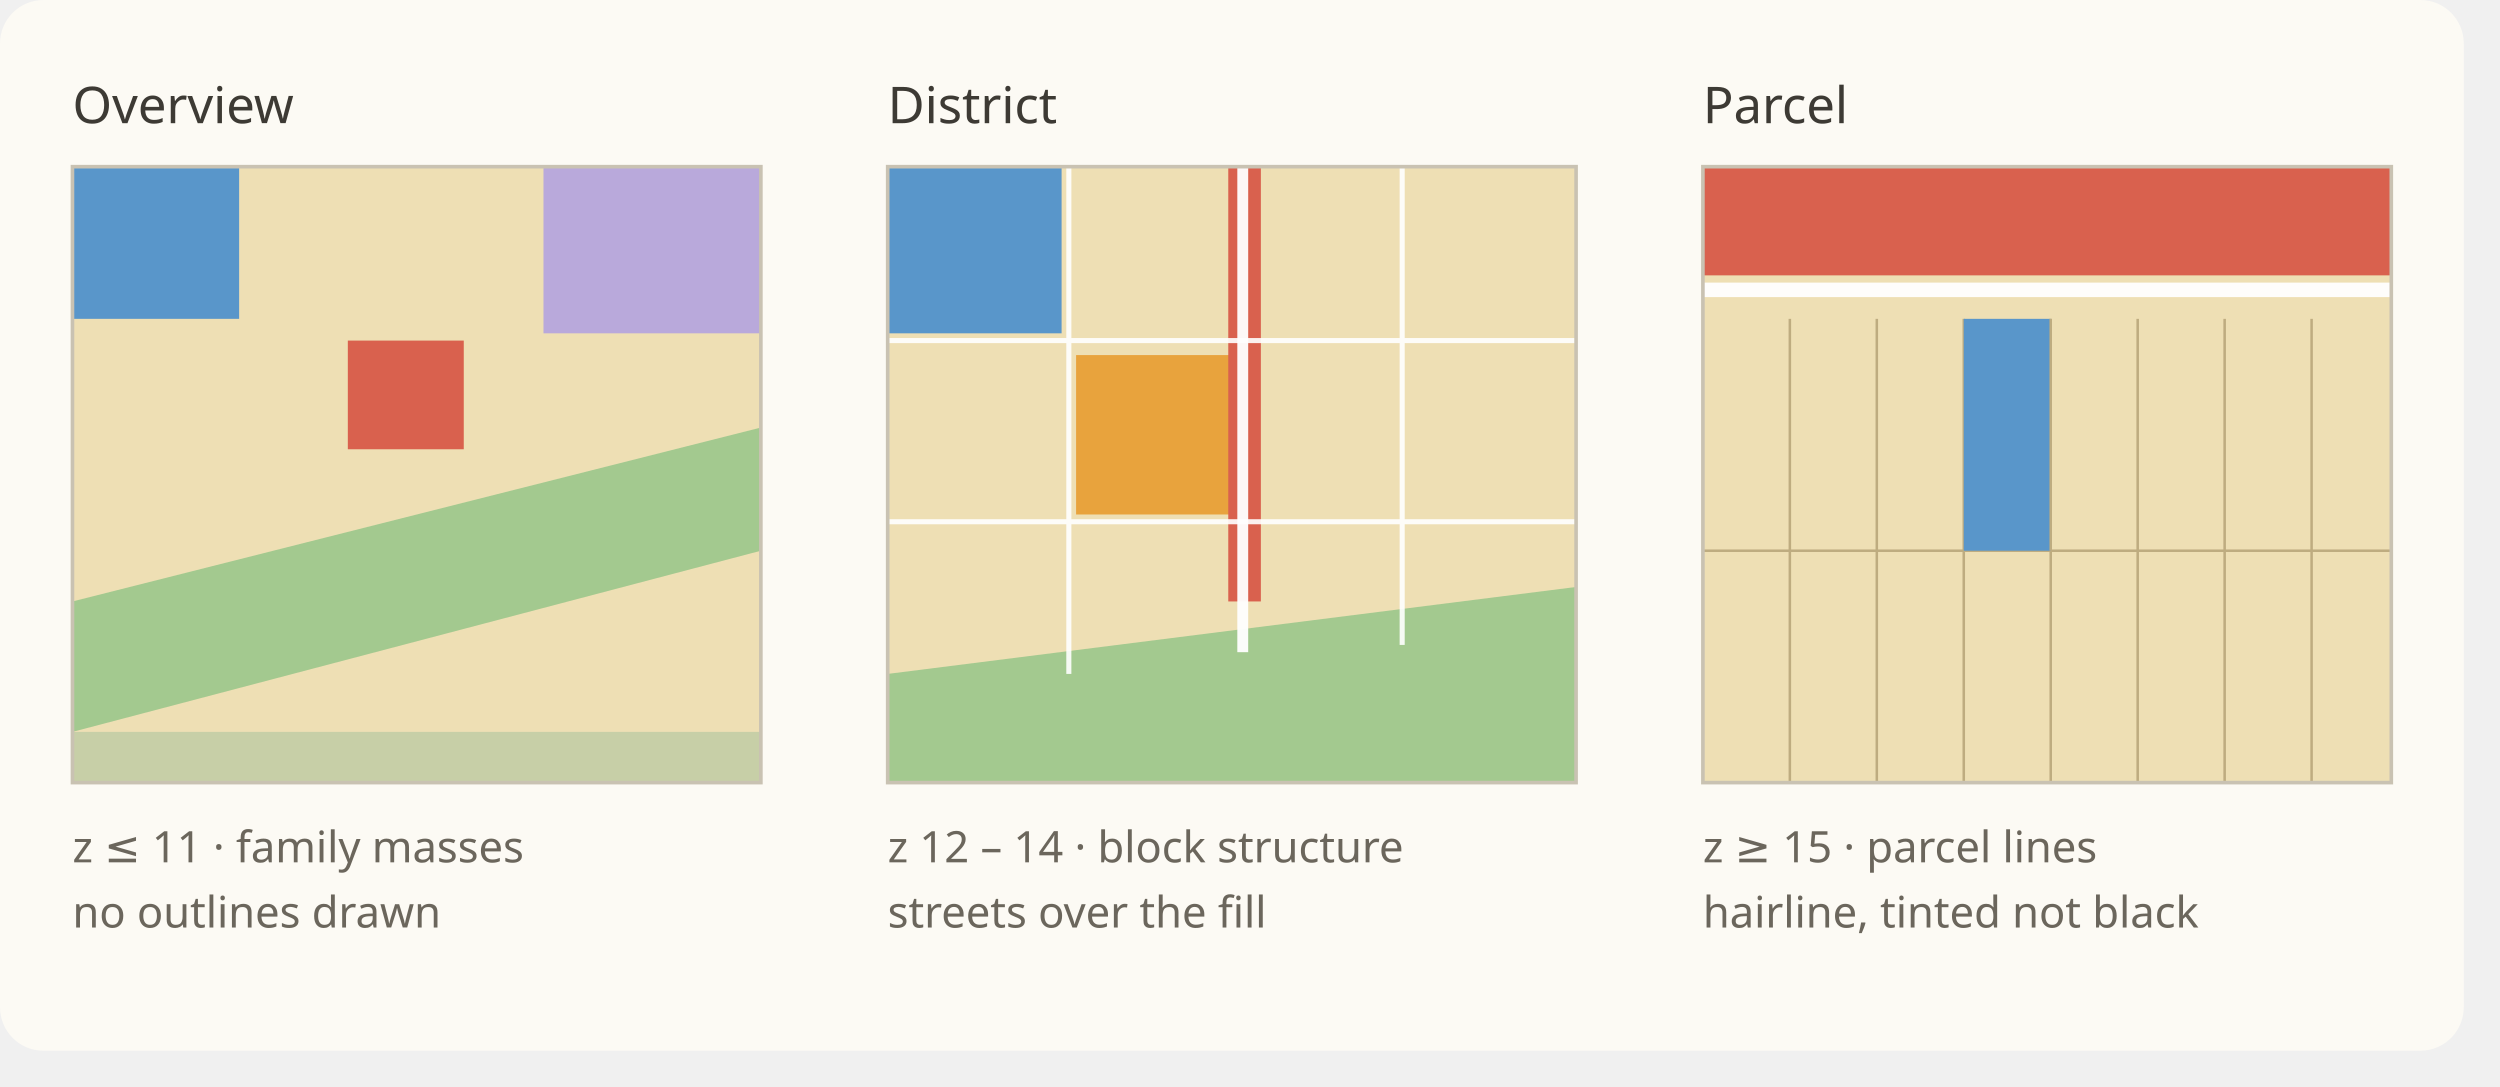
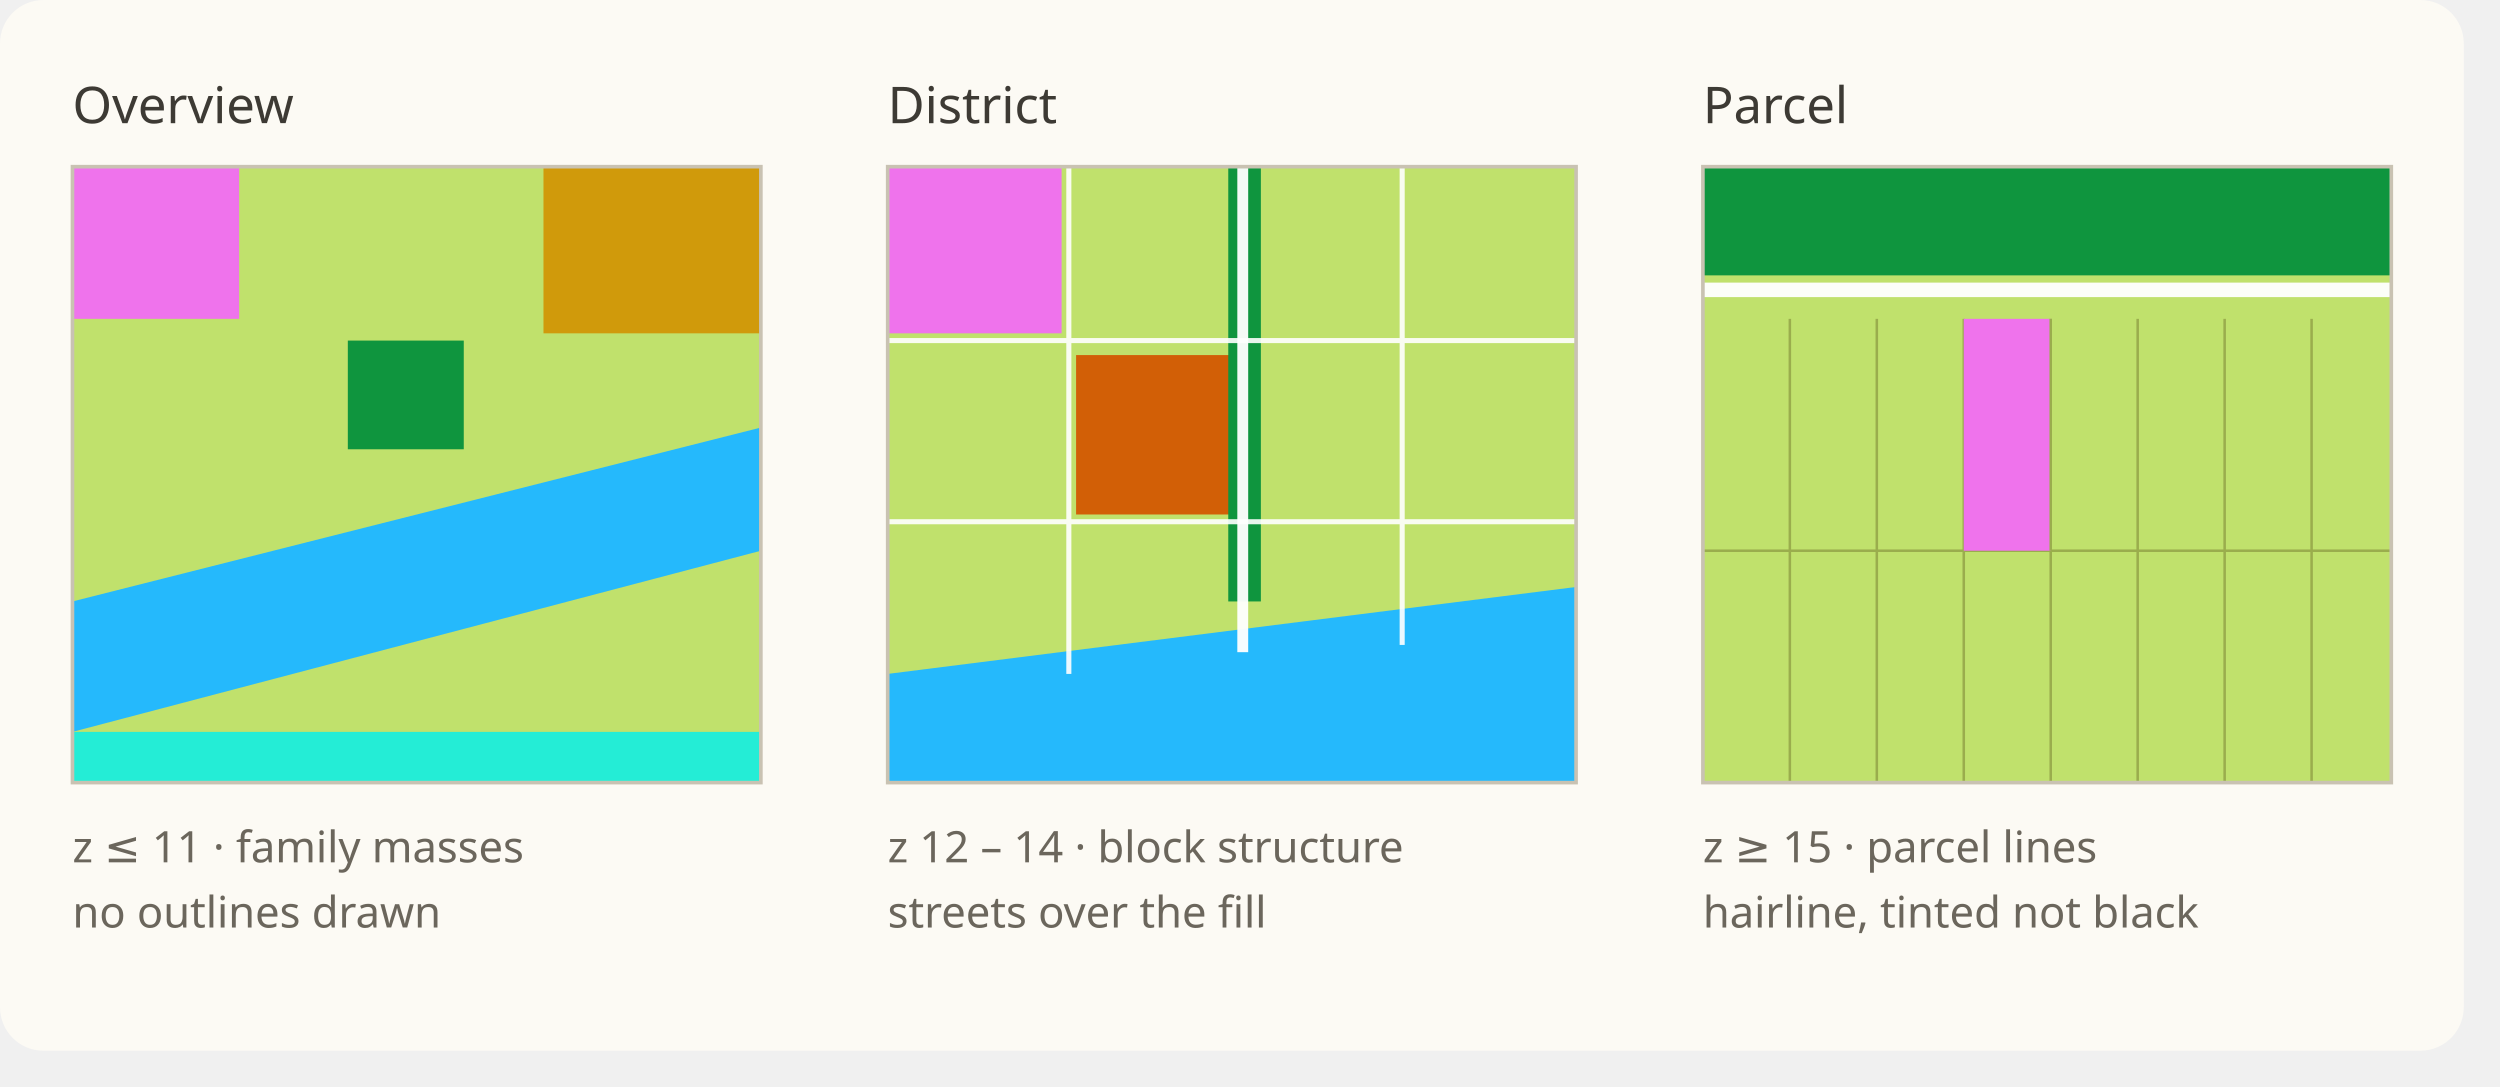
<svg xmlns="http://www.w3.org/2000/svg" width="100%" viewBox="0 0 690 300" role="img" style="">
  <rect x="0" y="0" width="680" height="290" rx="12" fill="#fcfaf4" style="fill:rgb(252, 250, 244);stroke:none;color:rgb(11, 11, 11);stroke-width:1px;stroke-linecap:butt;stroke-linejoin:miter;opacity:1;font-family:&quot;Anthropic Sans&quot;, -apple-system, &quot;system-ui&quot;, &quot;Segoe UI&quot;, sans-serif;font-size:16px;font-weight:400;text-anchor:start;dominant-baseline:auto" />
  <g font-family="system-ui, sans-serif" fill="#3d3a34" style="fill:rgb(61, 58, 52);stroke:none;color:rgb(11, 11, 11);stroke-width:1px;stroke-linecap:butt;stroke-linejoin:miter;opacity:1;font-family:system-ui, sans-serif;font-size:16px;font-weight:400;text-anchor:start;dominant-baseline:auto">
    <text x="20" y="34" font-size="14" font-weight="500" style="fill:rgb(61, 58, 52);stroke:none;color:rgb(11, 11, 11);stroke-width:1px;stroke-linecap:butt;stroke-linejoin:miter;opacity:1;font-family:system-ui, sans-serif;font-size:14px;font-weight:500;text-anchor:start;dominant-baseline:auto">Overview</text>
    <text x="245" y="34" font-size="14" font-weight="500" style="fill:rgb(61, 58, 52);stroke:none;color:rgb(11, 11, 11);stroke-width:1px;stroke-linecap:butt;stroke-linejoin:miter;opacity:1;font-family:system-ui, sans-serif;font-size:14px;font-weight:500;text-anchor:start;dominant-baseline:auto">District</text>
    <text x="470" y="34" font-size="14" font-weight="500" style="fill:rgb(61, 58, 52);stroke:none;color:rgb(11, 11, 11);stroke-width:1px;stroke-linecap:butt;stroke-linejoin:miter;opacity:1;font-family:system-ui, sans-serif;font-size:14px;font-weight:500;text-anchor:start;dominant-baseline:auto">Parcel</text>
  </g>
-   <rect x="20" y="46" width="190" height="170" fill="#eedfb4" style="fill:rgb(238, 223, 180);stroke:none;color:rgb(11, 11, 11);stroke-width:1px;stroke-linecap:butt;stroke-linejoin:miter;opacity:1;font-family:&quot;Anthropic Sans&quot;, -apple-system, &quot;system-ui&quot;, &quot;Segoe UI&quot;, sans-serif;font-size:16px;font-weight:400;text-anchor:start;dominant-baseline:auto" />
-   <rect x="20" y="46" width="46" height="42" fill="#5996ca" style="fill:rgb(89, 150, 202);stroke:none;color:rgb(11, 11, 11);stroke-width:1px;stroke-linecap:butt;stroke-linejoin:miter;opacity:1;font-family:&quot;Anthropic Sans&quot;, -apple-system, &quot;system-ui&quot;, &quot;Segoe UI&quot;, sans-serif;font-size:16px;font-weight:400;text-anchor:start;dominant-baseline:auto" />
-   <rect x="150" y="46" width="60" height="46" fill="#b9a9db" style="fill:rgb(185, 169, 219);stroke:none;color:rgb(11, 11, 11);stroke-width:1px;stroke-linecap:butt;stroke-linejoin:miter;opacity:1;font-family:&quot;Anthropic Sans&quot;, -apple-system, &quot;system-ui&quot;, &quot;Segoe UI&quot;, sans-serif;font-size:16px;font-weight:400;text-anchor:start;dominant-baseline:auto" />
-   <rect x="96" y="94" width="32" height="30" fill="#d9614e" style="fill:rgb(217, 97, 78);stroke:none;color:rgb(11, 11, 11);stroke-width:1px;stroke-linecap:butt;stroke-linejoin:miter;opacity:1;font-family:&quot;Anthropic Sans&quot;, -apple-system, &quot;system-ui&quot;, &quot;Segoe UI&quot;, sans-serif;font-size:16px;font-weight:400;text-anchor:start;dominant-baseline:auto" />
-   <path d="M20 166L210 118L210 152L20 202Z" fill="#a3c98f" style="fill:rgb(163, 201, 143);stroke:none;color:rgb(11, 11, 11);stroke-width:1px;stroke-linecap:butt;stroke-linejoin:miter;opacity:1;font-family:&quot;Anthropic Sans&quot;, -apple-system, &quot;system-ui&quot;, &quot;Segoe UI&quot;, sans-serif;font-size:16px;font-weight:400;text-anchor:start;dominant-baseline:auto" />
-   <rect x="20" y="202" width="190" height="14" fill="#c7cfa7" style="fill:rgb(199, 207, 167);stroke:none;color:rgb(11, 11, 11);stroke-width:1px;stroke-linecap:butt;stroke-linejoin:miter;opacity:1;font-family:&quot;Anthropic Sans&quot;, -apple-system, &quot;system-ui&quot;, &quot;Segoe UI&quot;, sans-serif;font-size:16px;font-weight:400;text-anchor:start;dominant-baseline:auto" />
+   <rect x="20" y="46" width="190" height="170" fill="#c0e16c" style="fill:rgb(192, 225, 108);stroke:none;color:rgb(11, 11, 11);stroke-width:1px;stroke-linecap:butt;stroke-linejoin:miter;opacity:1;font-family:&quot;Anthropic Sans&quot;, -apple-system, &quot;system-ui&quot;, &quot;Segoe UI&quot;, sans-serif;font-size:16px;font-weight:400;text-anchor:start;dominant-baseline:auto" />
+   <rect x="20" y="46" width="46" height="42" fill="#ef73ec" style="fill:rgb(239, 115, 236);stroke:none;color:rgb(11, 11, 11);stroke-width:1px;stroke-linecap:butt;stroke-linejoin:miter;opacity:1;font-family:&quot;Anthropic Sans&quot;, -apple-system, &quot;system-ui&quot;, &quot;Segoe UI&quot;, sans-serif;font-size:16px;font-weight:400;text-anchor:start;dominant-baseline:auto" />
+   <rect x="150" y="46" width="60" height="46" fill="#d09a0b" style="fill:rgb(208, 154, 11);stroke:none;color:rgb(11, 11, 11);stroke-width:1px;stroke-linecap:butt;stroke-linejoin:miter;opacity:1;font-family:&quot;Anthropic Sans&quot;, -apple-system, &quot;system-ui&quot;, &quot;Segoe UI&quot;, sans-serif;font-size:16px;font-weight:400;text-anchor:start;dominant-baseline:auto" />
+   <rect x="96" y="94" width="32" height="30" fill="#0f953e" style="fill:rgb(15, 149, 62);stroke:none;color:rgb(11, 11, 11);stroke-width:1px;stroke-linecap:butt;stroke-linejoin:miter;opacity:1;font-family:&quot;Anthropic Sans&quot;, -apple-system, &quot;system-ui&quot;, &quot;Segoe UI&quot;, sans-serif;font-size:16px;font-weight:400;text-anchor:start;dominant-baseline:auto" />
+   <path d="M20 166L210 118L210 152L20 202Z" fill="#25b9fc" style="fill:rgb(37, 185, 252);stroke:none;color:rgb(11, 11, 11);stroke-width:1px;stroke-linecap:butt;stroke-linejoin:miter;opacity:1;font-family:&quot;Anthropic Sans&quot;, -apple-system, &quot;system-ui&quot;, &quot;Segoe UI&quot;, sans-serif;font-size:16px;font-weight:400;text-anchor:start;dominant-baseline:auto" />
+   <rect x="20" y="202" width="190" height="14" fill="#24edd6" style="fill:rgb(36, 237, 214);stroke:none;color:rgb(11, 11, 11);stroke-width:1px;stroke-linecap:butt;stroke-linejoin:miter;opacity:1;font-family:&quot;Anthropic Sans&quot;, -apple-system, &quot;system-ui&quot;, &quot;Segoe UI&quot;, sans-serif;font-size:16px;font-weight:400;text-anchor:start;dominant-baseline:auto" />
  <rect x="20" y="46" width="190" height="170" fill="none" stroke="#c9c2b2" stroke-width="1" style="fill:none;stroke:rgb(201, 194, 178);color:rgb(11, 11, 11);stroke-width:1px;stroke-linecap:butt;stroke-linejoin:miter;opacity:1;font-family:&quot;Anthropic Sans&quot;, -apple-system, &quot;system-ui&quot;, &quot;Segoe UI&quot;, sans-serif;font-size:16px;font-weight:400;text-anchor:start;dominant-baseline:auto" />
-   <rect x="245" y="46" width="190" height="170" fill="#eedfb4" style="fill:rgb(238, 223, 180);stroke:none;color:rgb(11, 11, 11);stroke-width:1px;stroke-linecap:butt;stroke-linejoin:miter;opacity:1;font-family:&quot;Anthropic Sans&quot;, -apple-system, &quot;system-ui&quot;, &quot;Segoe UI&quot;, sans-serif;font-size:16px;font-weight:400;text-anchor:start;dominant-baseline:auto" />
-   <rect x="245" y="46" width="48" height="46" fill="#5996ca" style="fill:rgb(89, 150, 202);stroke:none;color:rgb(11, 11, 11);stroke-width:1px;stroke-linecap:butt;stroke-linejoin:miter;opacity:1;font-family:&quot;Anthropic Sans&quot;, -apple-system, &quot;system-ui&quot;, &quot;Segoe UI&quot;, sans-serif;font-size:16px;font-weight:400;text-anchor:start;dominant-baseline:auto" />
-   <rect x="297" y="98" width="46" height="44" fill="#e8a33d" style="fill:rgb(232, 163, 61);stroke:none;color:rgb(11, 11, 11);stroke-width:1px;stroke-linecap:butt;stroke-linejoin:miter;opacity:1;font-family:&quot;Anthropic Sans&quot;, -apple-system, &quot;system-ui&quot;, &quot;Segoe UI&quot;, sans-serif;font-size:16px;font-weight:400;text-anchor:start;dominant-baseline:auto" />
-   <rect x="339" y="46" width="9" height="120" fill="#d9614e" style="fill:rgb(217, 97, 78);stroke:none;color:rgb(11, 11, 11);stroke-width:1px;stroke-linecap:butt;stroke-linejoin:miter;opacity:1;font-family:&quot;Anthropic Sans&quot;, -apple-system, &quot;system-ui&quot;, &quot;Segoe UI&quot;, sans-serif;font-size:16px;font-weight:400;text-anchor:start;dominant-baseline:auto" />
-   <path d="M245 186L435 162L435 216L245 216Z" fill="#a3c98f" style="fill:rgb(163, 201, 143);stroke:none;color:rgb(11, 11, 11);stroke-width:1px;stroke-linecap:butt;stroke-linejoin:miter;opacity:1;font-family:&quot;Anthropic Sans&quot;, -apple-system, &quot;system-ui&quot;, &quot;Segoe UI&quot;, sans-serif;font-size:16px;font-weight:400;text-anchor:start;dominant-baseline:auto" />
+   <rect x="245" y="46" width="190" height="170" fill="#c0e16c" style="fill:rgb(192, 225, 108);stroke:none;color:rgb(11, 11, 11);stroke-width:1px;stroke-linecap:butt;stroke-linejoin:miter;opacity:1;font-family:&quot;Anthropic Sans&quot;, -apple-system, &quot;system-ui&quot;, &quot;Segoe UI&quot;, sans-serif;font-size:16px;font-weight:400;text-anchor:start;dominant-baseline:auto" />
+   <rect x="245" y="46" width="48" height="46" fill="#ef73ec" style="fill:rgb(239, 115, 236);stroke:none;color:rgb(11, 11, 11);stroke-width:1px;stroke-linecap:butt;stroke-linejoin:miter;opacity:1;font-family:&quot;Anthropic Sans&quot;, -apple-system, &quot;system-ui&quot;, &quot;Segoe UI&quot;, sans-serif;font-size:16px;font-weight:400;text-anchor:start;dominant-baseline:auto" />
+   <rect x="297" y="98" width="46" height="44" fill="#d25f06" style="fill:rgb(210, 95, 6);stroke:none;color:rgb(11, 11, 11);stroke-width:1px;stroke-linecap:butt;stroke-linejoin:miter;opacity:1;font-family:&quot;Anthropic Sans&quot;, -apple-system, &quot;system-ui&quot;, &quot;Segoe UI&quot;, sans-serif;font-size:16px;font-weight:400;text-anchor:start;dominant-baseline:auto" />
+   <rect x="339" y="46" width="9" height="120" fill="#0f953e" style="fill:rgb(15, 149, 62);stroke:none;color:rgb(11, 11, 11);stroke-width:1px;stroke-linecap:butt;stroke-linejoin:miter;opacity:1;font-family:&quot;Anthropic Sans&quot;, -apple-system, &quot;system-ui&quot;, &quot;Segoe UI&quot;, sans-serif;font-size:16px;font-weight:400;text-anchor:start;dominant-baseline:auto" />
+   <path d="M245 186L435 162L435 216L245 216Z" fill="#25b9fc" style="fill:rgb(37, 185, 252);stroke:none;color:rgb(11, 11, 11);stroke-width:1px;stroke-linecap:butt;stroke-linejoin:miter;opacity:1;font-family:&quot;Anthropic Sans&quot;, -apple-system, &quot;system-ui&quot;, &quot;Segoe UI&quot;, sans-serif;font-size:16px;font-weight:400;text-anchor:start;dominant-baseline:auto" />
  <g stroke="#ffffff" stroke-width="1.4" opacity="0.9" fill="none" style="fill:none;stroke:rgb(255, 255, 255);color:rgb(11, 11, 11);stroke-width:1.4px;stroke-linecap:butt;stroke-linejoin:miter;opacity:0.9;font-family:&quot;Anthropic Sans&quot;, -apple-system, &quot;system-ui&quot;, &quot;Segoe UI&quot;, sans-serif;font-size:16px;font-weight:400;text-anchor:start;dominant-baseline:auto">
    <path d="M295 46V186M387 46V178M245 94H435M245 144H435" style="fill:none;stroke:rgb(255, 255, 255);color:rgb(11, 11, 11);stroke-width:1.4px;stroke-linecap:butt;stroke-linejoin:miter;opacity:1;font-family:&quot;Anthropic Sans&quot;, -apple-system, &quot;system-ui&quot;, &quot;Segoe UI&quot;, sans-serif;font-size:16px;font-weight:400;text-anchor:start;dominant-baseline:auto" />
  </g>
  <g stroke="#ffffff" stroke-width="3" opacity="0.95" fill="none" style="fill:none;stroke:rgb(255, 255, 255);color:rgb(11, 11, 11);stroke-width:3px;stroke-linecap:butt;stroke-linejoin:miter;opacity:0.95;font-family:&quot;Anthropic Sans&quot;, -apple-system, &quot;system-ui&quot;, &quot;Segoe UI&quot;, sans-serif;font-size:16px;font-weight:400;text-anchor:start;dominant-baseline:auto">
    <path d="M343 46V180" style="fill:none;stroke:rgb(255, 255, 255);color:rgb(11, 11, 11);stroke-width:3px;stroke-linecap:butt;stroke-linejoin:miter;opacity:1;font-family:&quot;Anthropic Sans&quot;, -apple-system, &quot;system-ui&quot;, &quot;Segoe UI&quot;, sans-serif;font-size:16px;font-weight:400;text-anchor:start;dominant-baseline:auto" />
  </g>
  <rect x="245" y="46" width="190" height="170" fill="none" stroke="#c9c2b2" stroke-width="1" style="fill:none;stroke:rgb(201, 194, 178);color:rgb(11, 11, 11);stroke-width:1px;stroke-linecap:butt;stroke-linejoin:miter;opacity:1;font-family:&quot;Anthropic Sans&quot;, -apple-system, &quot;system-ui&quot;, &quot;Segoe UI&quot;, sans-serif;font-size:16px;font-weight:400;text-anchor:start;dominant-baseline:auto" />
-   <rect x="470" y="46" width="190" height="170" fill="#eedfb4" style="fill:rgb(238, 223, 180);stroke:none;color:rgb(11, 11, 11);stroke-width:1px;stroke-linecap:butt;stroke-linejoin:miter;opacity:1;font-family:&quot;Anthropic Sans&quot;, -apple-system, &quot;system-ui&quot;, &quot;Segoe UI&quot;, sans-serif;font-size:16px;font-weight:400;text-anchor:start;dominant-baseline:auto" />
-   <rect x="470" y="46" width="190" height="30" fill="#d9614e" style="fill:rgb(217, 97, 78);stroke:none;color:rgb(11, 11, 11);stroke-width:1px;stroke-linecap:butt;stroke-linejoin:miter;opacity:1;font-family:&quot;Anthropic Sans&quot;, -apple-system, &quot;system-ui&quot;, &quot;Segoe UI&quot;, sans-serif;font-size:16px;font-weight:400;text-anchor:start;dominant-baseline:auto" />
+   <rect x="470" y="46" width="190" height="170" fill="#c0e16c" style="fill:rgb(192, 225, 108);stroke:none;color:rgb(11, 11, 11);stroke-width:1px;stroke-linecap:butt;stroke-linejoin:miter;opacity:1;font-family:&quot;Anthropic Sans&quot;, -apple-system, &quot;system-ui&quot;, &quot;Segoe UI&quot;, sans-serif;font-size:16px;font-weight:400;text-anchor:start;dominant-baseline:auto" />
+   <rect x="470" y="46" width="190" height="30" fill="#0f953e" style="fill:rgb(15, 149, 62);stroke:none;color:rgb(11, 11, 11);stroke-width:1px;stroke-linecap:butt;stroke-linejoin:miter;opacity:1;font-family:&quot;Anthropic Sans&quot;, -apple-system, &quot;system-ui&quot;, &quot;Segoe UI&quot;, sans-serif;font-size:16px;font-weight:400;text-anchor:start;dominant-baseline:auto" />
  <g stroke="#c8b municipal" stroke-width="0" style="fill:rgb(0, 0, 0);stroke:none;color:rgb(11, 11, 11);stroke-width:0px;stroke-linecap:butt;stroke-linejoin:miter;opacity:1;font-family:&quot;Anthropic Sans&quot;, -apple-system, &quot;system-ui&quot;, &quot;Segoe UI&quot;, sans-serif;font-size:16px;font-weight:400;text-anchor:start;dominant-baseline:auto" />
-   <g stroke="#beac80" stroke-width="0.7" fill="none" style="fill:none;stroke:rgb(190, 172, 128);color:rgb(11, 11, 11);stroke-width:0.7px;stroke-linecap:butt;stroke-linejoin:miter;opacity:1;font-family:&quot;Anthropic Sans&quot;, -apple-system, &quot;system-ui&quot;, &quot;Segoe UI&quot;, sans-serif;font-size:16px;font-weight:400;text-anchor:start;dominant-baseline:auto">
-     <path d="M494 88V216M518 88V216M542 88V216M566 88V216M590 88V216M614 88V216M638 88V216M470 152H660" style="fill:none;stroke:rgb(190, 172, 128);color:rgb(11, 11, 11);stroke-width:0.7px;stroke-linecap:butt;stroke-linejoin:miter;opacity:1;font-family:&quot;Anthropic Sans&quot;, -apple-system, &quot;system-ui&quot;, &quot;Segoe UI&quot;, sans-serif;font-size:16px;font-weight:400;text-anchor:start;dominant-baseline:auto" />
+   <g stroke="#9aad4d" stroke-width="0.7" fill="none" style="fill:none;stroke:rgb(154, 173, 77);color:rgb(11, 11, 11);stroke-width:0.7px;stroke-linecap:butt;stroke-linejoin:miter;opacity:1;font-family:&quot;Anthropic Sans&quot;, -apple-system, &quot;system-ui&quot;, &quot;Segoe UI&quot;, sans-serif;font-size:16px;font-weight:400;text-anchor:start;dominant-baseline:auto">
+     <path d="M494 88V216M518 88V216M542 88V216M566 88V216M590 88V216M614 88V216M638 88V216M470 152H660" style="fill:none;stroke:rgb(154, 173, 77);color:rgb(11, 11, 11);stroke-width:0.7px;stroke-linecap:butt;stroke-linejoin:miter;opacity:1;font-family:&quot;Anthropic Sans&quot;, -apple-system, &quot;system-ui&quot;, &quot;Segoe UI&quot;, sans-serif;font-size:16px;font-weight:400;text-anchor:start;dominant-baseline:auto" />
  </g>
  <g stroke="#ffffff" stroke-width="4" opacity="0.95" fill="none" style="fill:none;stroke:rgb(255, 255, 255);color:rgb(11, 11, 11);stroke-width:4px;stroke-linecap:butt;stroke-linejoin:miter;opacity:0.95;font-family:&quot;Anthropic Sans&quot;, -apple-system, &quot;system-ui&quot;, &quot;Segoe UI&quot;, sans-serif;font-size:16px;font-weight:400;text-anchor:start;dominant-baseline:auto">
    <path d="M470 80H660" style="fill:none;stroke:rgb(255, 255, 255);color:rgb(11, 11, 11);stroke-width:4px;stroke-linecap:butt;stroke-linejoin:miter;opacity:1;font-family:&quot;Anthropic Sans&quot;, -apple-system, &quot;system-ui&quot;, &quot;Segoe UI&quot;, sans-serif;font-size:16px;font-weight:400;text-anchor:start;dominant-baseline:auto" />
  </g>
-   <rect x="542" y="88" width="24" height="64" fill="#5996ca" style="fill:rgb(89, 150, 202);stroke:none;color:rgb(11, 11, 11);stroke-width:1px;stroke-linecap:butt;stroke-linejoin:miter;opacity:1;font-family:&quot;Anthropic Sans&quot;, -apple-system, &quot;system-ui&quot;, &quot;Segoe UI&quot;, sans-serif;font-size:16px;font-weight:400;text-anchor:start;dominant-baseline:auto" />
-   <g stroke="#beac80" stroke-width="0.7" fill="none" style="fill:none;stroke:rgb(190, 172, 128);color:rgb(11, 11, 11);stroke-width:0.7px;stroke-linecap:butt;stroke-linejoin:miter;opacity:1;font-family:&quot;Anthropic Sans&quot;, -apple-system, &quot;system-ui&quot;, &quot;Segoe UI&quot;, sans-serif;font-size:16px;font-weight:400;text-anchor:start;dominant-baseline:auto">
-     <path d="M566 88V152" style="fill:none;stroke:rgb(190, 172, 128);color:rgb(11, 11, 11);stroke-width:0.7px;stroke-linecap:butt;stroke-linejoin:miter;opacity:1;font-family:&quot;Anthropic Sans&quot;, -apple-system, &quot;system-ui&quot;, &quot;Segoe UI&quot;, sans-serif;font-size:16px;font-weight:400;text-anchor:start;dominant-baseline:auto" />
+   <rect x="542" y="88" width="24" height="64" fill="#ef73ec" style="fill:rgb(239, 115, 236);stroke:none;color:rgb(11, 11, 11);stroke-width:1px;stroke-linecap:butt;stroke-linejoin:miter;opacity:1;font-family:&quot;Anthropic Sans&quot;, -apple-system, &quot;system-ui&quot;, &quot;Segoe UI&quot;, sans-serif;font-size:16px;font-weight:400;text-anchor:start;dominant-baseline:auto" />
+   <g stroke="#9aad4d" stroke-width="0.7" fill="none" style="fill:none;stroke:rgb(154, 173, 77);color:rgb(11, 11, 11);stroke-width:0.7px;stroke-linecap:butt;stroke-linejoin:miter;opacity:1;font-family:&quot;Anthropic Sans&quot;, -apple-system, &quot;system-ui&quot;, &quot;Segoe UI&quot;, sans-serif;font-size:16px;font-weight:400;text-anchor:start;dominant-baseline:auto">
+     <path d="M566 88V152" style="fill:none;stroke:rgb(154, 173, 77);color:rgb(11, 11, 11);stroke-width:0.7px;stroke-linecap:butt;stroke-linejoin:miter;opacity:1;font-family:&quot;Anthropic Sans&quot;, -apple-system, &quot;system-ui&quot;, &quot;Segoe UI&quot;, sans-serif;font-size:16px;font-weight:400;text-anchor:start;dominant-baseline:auto" />
  </g>
  <rect x="470" y="46" width="190" height="170" fill="none" stroke="#c9c2b2" stroke-width="1" style="fill:none;stroke:rgb(201, 194, 178);color:rgb(11, 11, 11);stroke-width:1px;stroke-linecap:butt;stroke-linejoin:miter;opacity:1;font-family:&quot;Anthropic Sans&quot;, -apple-system, &quot;system-ui&quot;, &quot;Segoe UI&quot;, sans-serif;font-size:16px;font-weight:400;text-anchor:start;dominant-baseline:auto" />
  <g font-family="system-ui, sans-serif" font-size="12" fill="#6b665c" style="fill:rgb(107, 102, 92);stroke:none;color:rgb(11, 11, 11);stroke-width:1px;stroke-linecap:butt;stroke-linejoin:miter;opacity:1;font-family:system-ui, sans-serif;font-size:12px;font-weight:400;text-anchor:start;dominant-baseline:auto">
    <text x="20" y="238" style="fill:rgb(107, 102, 92);stroke:none;color:rgb(11, 11, 11);stroke-width:1px;stroke-linecap:butt;stroke-linejoin:miter;opacity:1;font-family:system-ui, sans-serif;font-size:12px;font-weight:400;text-anchor:start;dominant-baseline:auto">z ≤ 11 · family masses</text>
    <text x="20" y="256" style="fill:rgb(107, 102, 92);stroke:none;color:rgb(11, 11, 11);stroke-width:1px;stroke-linecap:butt;stroke-linejoin:miter;opacity:1;font-family:system-ui, sans-serif;font-size:12px;font-weight:400;text-anchor:start;dominant-baseline:auto">no outlines drawn</text>
    <text x="245" y="238" style="fill:rgb(107, 102, 92);stroke:none;color:rgb(11, 11, 11);stroke-width:1px;stroke-linecap:butt;stroke-linejoin:miter;opacity:1;font-family:system-ui, sans-serif;font-size:12px;font-weight:400;text-anchor:start;dominant-baseline:auto">z 12 – 14 · block structure</text>
    <text x="245" y="256" style="fill:rgb(107, 102, 92);stroke:none;color:rgb(11, 11, 11);stroke-width:1px;stroke-linecap:butt;stroke-linejoin:miter;opacity:1;font-family:system-ui, sans-serif;font-size:12px;font-weight:400;text-anchor:start;dominant-baseline:auto">streets over the fill</text>
    <text x="470" y="238" style="fill:rgb(107, 102, 92);stroke:none;color:rgb(11, 11, 11);stroke-width:1px;stroke-linecap:butt;stroke-linejoin:miter;opacity:1;font-family:system-ui, sans-serif;font-size:12px;font-weight:400;text-anchor:start;dominant-baseline:auto">z ≥ 15 · parcel lines</text>
    <text x="470" y="256" style="fill:rgb(107, 102, 92);stroke:none;color:rgb(11, 11, 11);stroke-width:1px;stroke-linecap:butt;stroke-linejoin:miter;opacity:1;font-family:system-ui, sans-serif;font-size:12px;font-weight:400;text-anchor:start;dominant-baseline:auto">hairline, tinted not black</text>
  </g>
</svg>
